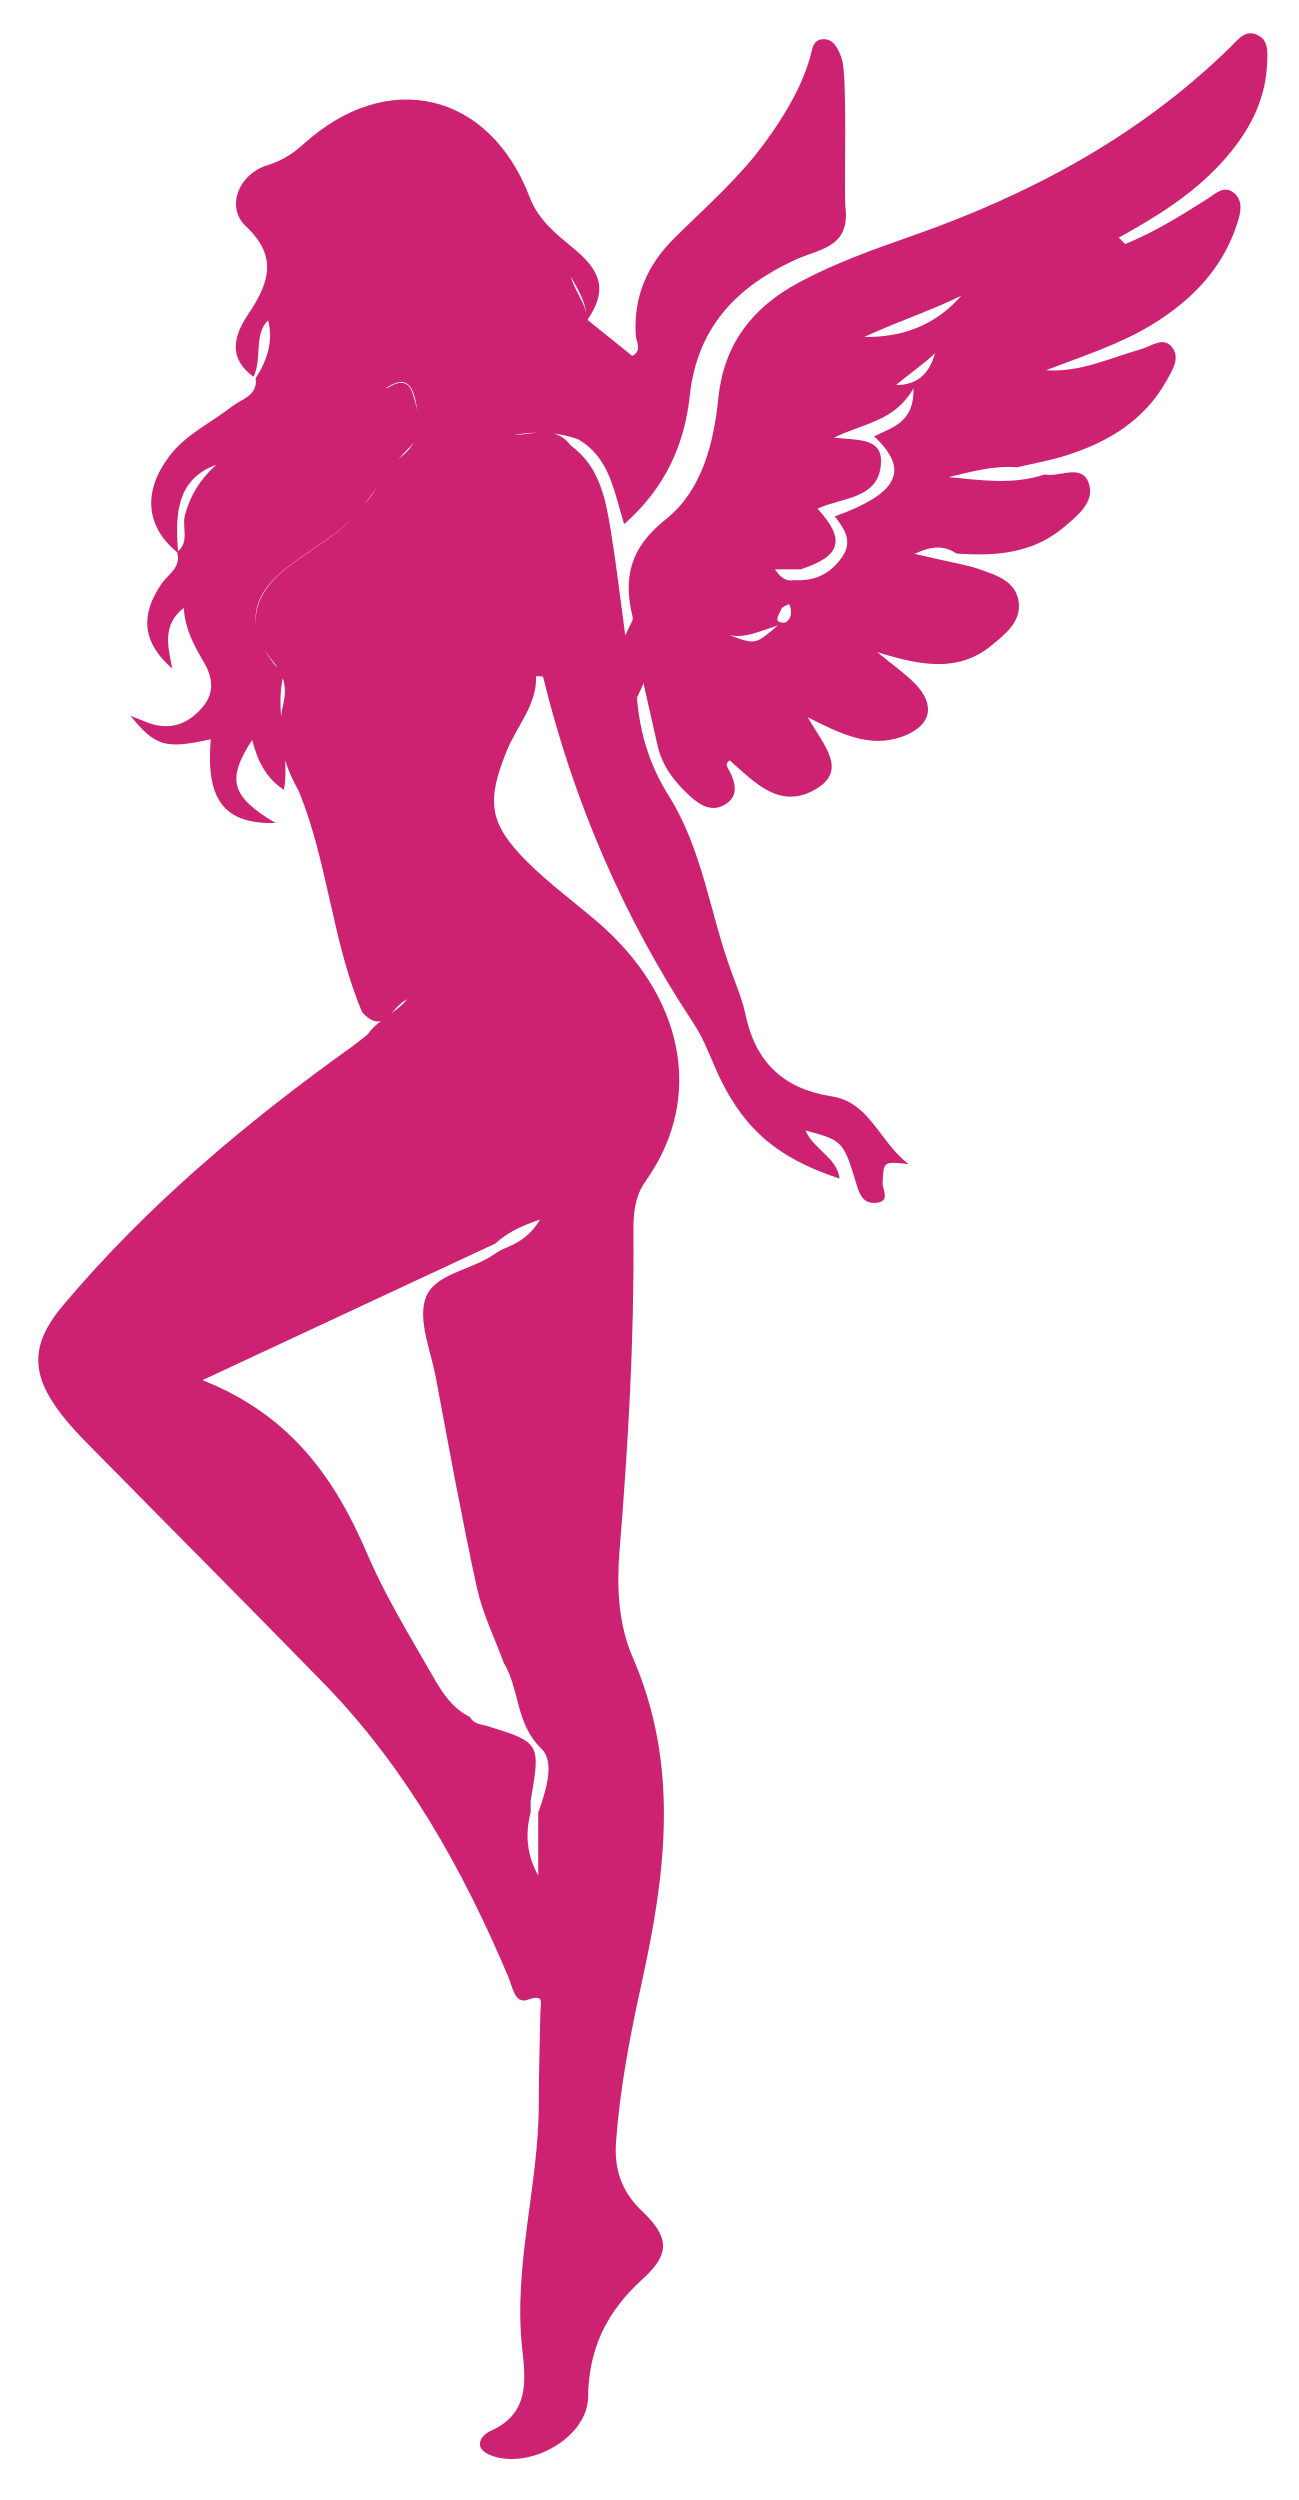
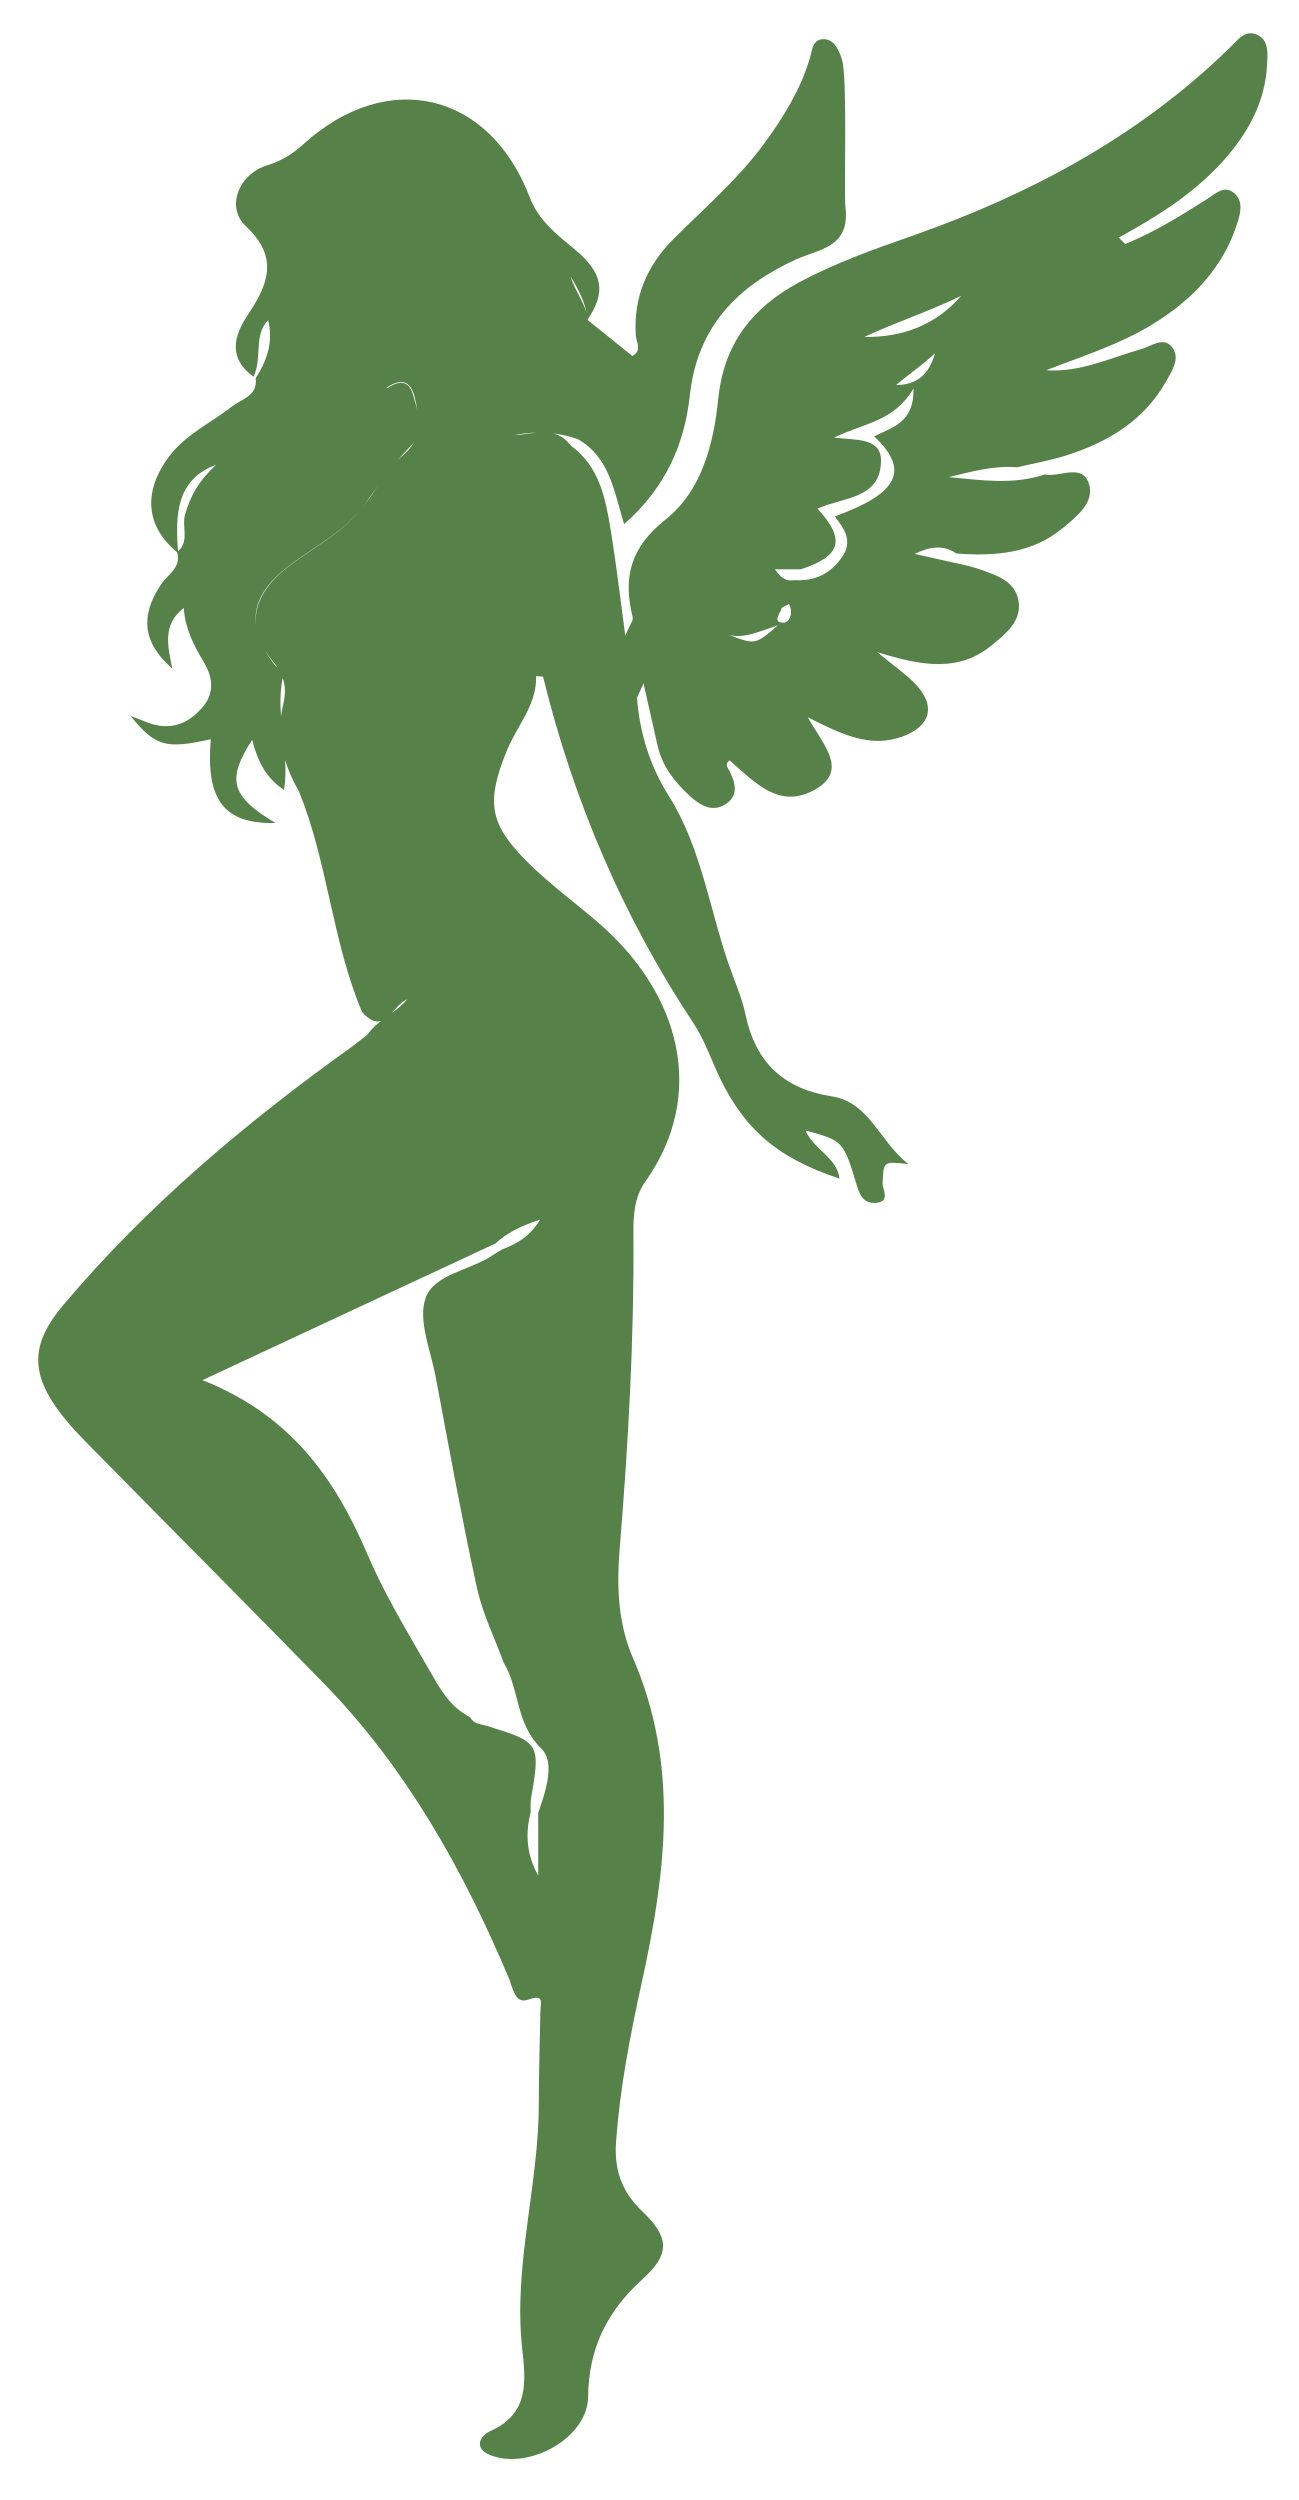
<svg xmlns="http://www.w3.org/2000/svg" version="1.1" width="129.98" height="250.20" viewBox="-3.83 -3.33 129.98 250.20">
-   <path d="M59.471 58.747C60.373 60.76 60.29 62.947 60.574 65.068C60.355 65.551 60.136 66.033 59.917 66.515C59.025 64.52 58.782 62.405 58.745 60.251C58.987 59.749 59.229 59.248 59.471 58.747Z" fill="#CC2271" />
-   <path d="M108.781 21.089C107.516 22.219 105.981 22.616 104.102 22.911C105.306 21.472 106.721 20.963 108.134 20.451C108.35 20.663 108.566 20.877 108.781 21.089Z" fill="#CC2271" />
-   <path d="M49.826 64.34C49.272 64.036 49.122 63.556 49.306 62.988C49.341 62.876 49.667 62.732 49.755 62.783C50.354 63.133 50.715 63.629 50.513 64.376C50.285 64.364 50.056 64.352 49.826 64.34Z" fill="#CC2271" />
-   <path d="M60.798 40.588C61.558 40.072 61.265 39.199 61.505 38.507C62.561 40.244 61.98 41.857 61.114 43.808C60.475 42.56 60.634 41.575 60.798 40.588Z" fill="#CC2271" />
-   <path d="M79.379 106.388C74.579 105.645 71.774 102.965 70.784 98.229C70.486 96.809 69.927 95.437 69.419 94.069C67.229 88.18 66.509 81.733 63.103 76.324C61.174 73.259 60.207 70.035 59.917 66.515C59.626 64.408 60.45 62.092 58.745 60.251C58.257 56.679 57.847 53.093 57.26 49.537C56.745 46.42 56.103 43.301 53.289 41.259C52.766 40.559 52.177 40.209 51.547 40.051C52.37 40.152 53.181 40.339 53.985 40.617C57.15 42.384 57.599 45.751 58.63 49.129C62.743 45.523 64.678 41.155 65.202 36.283C65.938 29.427 69.888 25.361 75.806 22.648C78.102 21.596 81.262 21.477 80.786 17.428C80.606 15.911 81.017 4.229 80.422 2.613C80.383 2.507 80.369 2.392 80.326 2.289C79.979 1.439 79.57 0.541 78.504 0.595C77.481 0.645 77.456 1.687 77.253 2.384C76.33 5.573 74.623 8.333 72.695 10.977C70.09 14.549 66.746 17.428 63.638 20.524C60.923 23.227 59.562 26.376 59.798 30.235C59.838 30.884 60.469 31.775 59.444 32.292C57.949 31.087 56.473 29.896 54.995 28.705C54.994 28.684 54.989 28.665 54.986 28.644C56.838 25.899 56.532 23.999 53.696 21.633C51.888 20.127 50.086 18.775 49.172 16.387C45.138 5.851 34.946 3.484 26.561 11.077C25.457 12.077 24.35 12.771 22.889 13.224C20.011 14.116 18.761 17.433 20.778 19.315C24.118 22.429 23.006 25.139 20.965 28.192C19.545 30.315 18.994 32.535 21.54 34.375C22.444 32.521 21.533 30.149 22.999 28.729C23.542 30.715 22.95 32.687 21.759 34.515C21.981 36.299 20.358 36.591 19.386 37.351C17.291 38.987 14.805 40.111 13.134 42.3C10.457 45.811 10.725 49.335 13.896 51.937C14.339 53.453 13.008 54.116 12.346 55.079C10.165 58.255 10.419 60.981 13.412 63.583C12.956 61.325 12.399 59.189 14.562 57.511C14.689 59.621 15.586 61.28 16.571 62.939C17.419 64.368 17.685 65.935 16.513 67.357C15.293 68.837 13.737 69.669 11.759 69.229C10.983 69.056 10.25 68.692 9.233 68.316C11.729 71.388 12.738 71.656 17.265 70.653C16.745 76.747 18.61 79.161 23.741 79.037C19.294 76.388 18.808 74.717 21.407 70.719C21.926 72.784 22.795 74.563 24.597 75.725C24.757 74.732 24.765 73.741 24.709 72.751C25.032 73.813 25.503 74.851 26.086 75.864C28.989 83.007 29.409 90.86 32.414 97.973C33.193 98.827 33.789 99.003 34.298 98.851C33.795 99.241 33.323 99.668 32.953 100.209C32.423 100.621 31.907 101.053 31.362 101.443C20.789 109.011 10.88 117.332 2.478 127.308C-0.826 131.232 -0.781 134.236 2.342 138.259C3.511 139.765 4.895 141.111 6.237 142.475C13.669 150.028 21.155 157.529 28.553 165.117C36.817 173.6 42.486 183.739 47.058 194.556C47.469 195.528 47.685 197.263 48.971 196.808C50.715 196.192 50.266 197.119 50.253 197.96C50.201 201.004 50.09 204.048 50.096 207.091C50.108 215.32 47.529 223.367 48.426 231.663C48.778 234.913 49.195 238.225 45.235 239.975C44.301 240.388 43.428 241.689 45.312 242.408C49.158 243.873 54.978 240.643 55.026 236.572C55.086 231.66 56.916 227.996 60.477 224.767C63.261 222.241 63.171 220.577 60.431 217.964C58.365 215.993 57.625 213.784 57.825 211.007C58.215 205.592 59.254 200.279 60.413 195.008C62.816 184.079 64.181 173.3 59.486 162.525C58.062 159.256 57.874 155.505 58.172 151.868C59.035 141.303 59.65 130.731 59.562 120.124C59.546 118.331 59.65 116.479 60.749 114.932C66.913 106.251 64.356 96.092 55.876 88.859C53.562 86.887 51.095 85.073 48.949 82.935C45.051 79.051 44.838 76.841 46.909 71.76C47.91 69.303 49.906 67.221 49.826 64.34C50.084 63.804 50.297 64.124 50.513 64.376C53.563 76.811 58.514 88.415 65.593 99.107C66.453 100.405 67.045 101.895 67.665 103.339C70.243 109.357 73.661 112.475 80.193 114.624C79.933 112.489 77.629 111.759 76.782 109.805C80.535 110.827 80.57 110.816 81.941 115.368C82.253 116.404 82.689 117.14 83.813 117.052C85.345 116.932 84.472 115.729 84.502 115.068C84.606 112.899 84.538 112.895 87.082 113.168C84.093 110.821 83.216 106.981 79.379 106.388ZM14.694 48.161C14.342 49.373 15.155 50.824 13.989 51.843C13.702 48.153 13.822 44.651 17.796 43.187C16.046 44.815 15.242 46.267 14.694 48.161ZM37.696 36.521C37.802 36.969 37.895 37.409 37.959 37.84C37.836 37.273 37.657 36.704 37.492 36.143C37.099 34.805 36.255 34.733 35.16 35.369C35.041 35.401 34.995 35.551 34.829 35.481C36.193 34.599 37.225 34.568 37.696 36.521ZM37.614 40.871C37.359 41.371 36.982 41.848 36.431 42.297C36.281 42.42 36.142 42.553 36.005 42.687C36.361 42.268 36.731 41.861 37.125 41.471C37.322 41.276 37.483 41.076 37.614 40.871ZM23.547 63.065C23.179 62.573 22.869 62.096 22.614 61.631C22.855 62.044 23.149 62.46 23.495 62.879C23.67 63.088 23.817 63.293 23.951 63.499C23.805 63.355 23.657 63.211 23.547 63.065ZM24.466 64.529C24.747 65.345 24.749 66.185 24.51 67.176C24.413 67.58 24.343 67.981 24.297 68.377C24.202 67.099 24.201 65.816 24.466 64.529ZM25.002 53.404C22.622 55.232 21.511 57.272 21.814 59.417C21.454 57.216 22.538 55.256 25.046 53.337C27.426 51.519 30.168 50.112 32.144 47.803C30.163 50.152 27.399 51.563 25.002 53.404ZM32.335 47.559C32.565 47.277 32.789 46.992 32.993 46.681C33.325 46.228 33.651 45.772 33.98 45.317C33.592 45.904 33.201 46.489 32.755 47.029C32.623 47.216 32.477 47.383 32.335 47.559ZM36.703 96.8C36.73 96.776 36.923 96.656 36.923 96.656C36.923 96.656 36.83 96.755 36.871 96.729C36.445 97.251 35.913 97.667 35.362 98.067C35.794 97.601 36.21 97.063 36.703 96.8ZM45.745 121.121C46.873 120.096 48.169 119.405 50.224 118.728C49.072 120.608 47.741 121.172 46.401 121.727C46.114 121.899 45.816 122.056 45.542 122.248C43.285 123.827 39.586 124.137 38.75 126.62C37.993 128.873 39.282 131.848 39.778 134.484C41.099 141.519 42.37 148.565 43.894 155.557C44.457 158.141 45.672 160.584 46.589 163.091C48.201 165.757 47.75 169.167 50.353 171.677C51.751 173.028 50.797 175.94 50.035 178.084C50.035 180.181 50.035 182.277 50.035 184.373C48.874 182.315 48.717 180.199 49.285 178.021C49.29 177.577 49.237 177.123 49.312 176.691C50.274 171.145 50.207 171.032 44.919 169.408C44.299 169.217 43.565 169.219 43.208 168.515C41.166 167.515 40.146 165.575 39.103 163.76C36.922 159.963 34.63 156.184 32.917 152.171C29.678 144.584 25.213 138.265 16.43 134.795C26.705 130.001 36.226 125.561 45.745 121.121ZM54.861 27.984C54.52 26.721 53.659 25.652 53.285 24.34C53.971 25.533 54.636 26.68 54.861 27.984ZM47.61 40.216C48.39 40.063 49.15 39.983 49.895 39.968C49.15 40.035 48.378 40.183 47.61 40.216Z" fill="#CC2271" />
-   <path d="M108.134 20.451C111.889 18.38 115.526 16.135 118.444 12.927C121 10.116 122.822 6.935 122.986 3.02C123.032 1.899 123.159 0.597 121.87 0.104C120.743 -0.327 120.034 0.672 119.32 1.373C110.209 10.295 99.277 16.139 87.354 20.311C83.534 21.647 79.73 23.005 76.145 24.928C71.453 27.444 68.608 31.1 68.055 36.56C67.593 41.112 66.397 45.795 62.783 48.661C59.246 51.468 58.511 54.456 59.481 58.409C59.508 58.515 59.477 58.633 59.471 58.747C59.537 60.906 59.177 63.14 60.574 65.068C61.044 67.148 61.511 69.228 61.983 71.307C62.453 73.369 63.701 74.947 65.209 76.329C66.242 77.277 67.487 78.034 68.841 77.116C70.113 76.254 69.765 74.993 69.169 73.814C69.005 73.49 68.638 73.139 69.194 72.769C71.658 74.901 74.124 77.727 77.718 75.703C81.129 73.784 78.57 71.243 77.013 68.453C80.507 70.237 83.284 71.509 86.41 70.409C89.369 69.368 89.883 67.263 87.71 65.051C86.797 64.123 85.705 63.369 83.962 61.933C88.533 63.371 92.183 63.924 95.427 61.244C96.798 60.111 98.417 58.867 98.11 56.848C97.796 54.784 95.833 54.223 94.147 53.628C92.989 53.22 91.753 53.031 90.552 52.744C89.605 52.531 88.658 52.316 87.712 52.103C89.158 51.403 90.542 51.135 91.885 52.065C95.737 52.348 99.473 52.087 102.602 49.463C103.966 48.317 105.731 46.941 105.159 45.115C104.49 42.976 102.246 44.472 100.734 44.153C97.567 45.211 94.349 44.73 91.122 44.419C93.371 43.884 95.597 43.242 97.95 43.439C99.59 43.051 101.259 42.763 102.861 42.255C107.043 40.929 110.665 38.773 112.891 34.811C113.481 33.763 114.334 32.489 113.453 31.399C112.586 30.325 111.402 31.324 110.367 31.617C107.245 32.501 104.245 33.963 100.867 33.724C104.525 32.297 108.272 31.141 111.62 29.063C115.556 26.619 118.619 23.424 120.033 18.905C120.326 17.97 120.597 16.828 119.733 16.041C118.715 15.112 117.811 16.063 117.025 16.56C114.369 18.241 111.708 19.905 108.781 21.089C107.865 21.32 106.974 21.64 106.641 21.729C106.936 21.667 107.619 21.184 108.134 20.451ZM69.177 60.237C70.685 60.559 72.041 59.912 74.026 59.251C71.769 61.2 71.769 61.2 69.177 60.237ZM74.589 58.987C73.422 58.969 74.234 58.093 74.365 57.609C74.418 57.408 74.826 57.303 75.13 57.12C75.626 58.044 75.144 58.993 74.589 58.987ZM83.657 40.342C87.23 43.704 86.122 46.04 79.722 48.348C80.644 49.56 81.547 50.788 80.48 52.367C79.291 54.121 77.707 54.851 75.656 54.731C74.915 54.872 74.37 54.583 73.731 53.652C74.719 53.652 75.506 53.652 76.291 53.652C80.349 52.349 80.842 50.663 77.984 47.578C80.478 46.417 84.318 46.651 84.342 42.792C84.357 40.449 81.838 40.732 79.647 40.467C82.535 39.032 85.674 38.88 87.59 35.544C87.686 38.992 85.417 39.443 83.657 40.342ZM85.857 35.2C87.133 34.105 88.54 33.175 89.74 32.028C89.19 34.068 87.963 35.215 85.857 35.2ZM82.671 30.392C85.881 28.897 89.221 27.805 92.373 26.27C89.835 29.183 86.534 30.449 82.671 30.392Z" fill="#CC2271" />
-   <path d="M44.16 82.667C44.16 82.667 57.298 87.236 58.283 99.075C59.269 110.914 40.843 114.464 40.843 114.464L42.441 93.098L44.16 82.667Z" fill="#CC2271" />
+   <path d="M59.471 58.747C60.373 60.76 60.29 62.947 60.574 65.068C60.355 65.551 60.136 66.033 59.917 66.515C59.025 64.52 58.782 62.405 58.745 60.251C58.987 59.749 59.229 59.248 59.471 58.747Z" fill="#568249" />
+   <path d="M108.781 21.089C107.516 22.219 105.981 22.616 104.102 22.911C105.306 21.472 106.721 20.963 108.134 20.451C108.35 20.663 108.566 20.877 108.781 21.089Z" fill="#568249" />
+   <path d="M49.826 64.34C49.272 64.036 49.122 63.556 49.306 62.988C49.341 62.876 49.667 62.732 49.755 62.783C50.354 63.133 50.715 63.629 50.513 64.376C50.285 64.364 50.056 64.352 49.826 64.34Z" fill="#568249" />
+   <path d="M60.798 40.588C61.558 40.072 61.265 39.199 61.505 38.507C62.561 40.244 61.98 41.857 61.114 43.808C60.475 42.56 60.634 41.575 60.798 40.588Z" fill="#568249" />
+   <path d="M79.379 106.388C74.579 105.645 71.774 102.965 70.784 98.229C70.486 96.809 69.927 95.437 69.419 94.069C67.229 88.18 66.509 81.733 63.103 76.324C61.174 73.259 60.207 70.035 59.917 66.515C59.626 64.408 60.45 62.092 58.745 60.251C58.257 56.679 57.847 53.093 57.26 49.537C56.745 46.42 56.103 43.301 53.289 41.259C52.766 40.559 52.177 40.209 51.547 40.051C52.37 40.152 53.181 40.339 53.985 40.617C57.15 42.384 57.599 45.751 58.63 49.129C62.743 45.523 64.678 41.155 65.202 36.283C65.938 29.427 69.888 25.361 75.806 22.648C78.102 21.596 81.262 21.477 80.786 17.428C80.606 15.911 81.017 4.229 80.422 2.613C80.383 2.507 80.369 2.392 80.326 2.289C79.979 1.439 79.57 0.541 78.504 0.595C77.481 0.645 77.456 1.687 77.253 2.384C76.33 5.573 74.623 8.333 72.695 10.977C70.09 14.549 66.746 17.428 63.638 20.524C60.923 23.227 59.562 26.376 59.798 30.235C59.838 30.884 60.469 31.775 59.444 32.292C57.949 31.087 56.473 29.896 54.995 28.705C54.994 28.684 54.989 28.665 54.986 28.644C56.838 25.899 56.532 23.999 53.696 21.633C51.888 20.127 50.086 18.775 49.172 16.387C45.138 5.851 34.946 3.484 26.561 11.077C25.457 12.077 24.35 12.771 22.889 13.224C20.011 14.116 18.761 17.433 20.778 19.315C24.118 22.429 23.006 25.139 20.965 28.192C19.545 30.315 18.994 32.535 21.54 34.375C22.444 32.521 21.533 30.149 22.999 28.729C23.542 30.715 22.95 32.687 21.759 34.515C21.981 36.299 20.358 36.591 19.386 37.351C17.291 38.987 14.805 40.111 13.134 42.3C10.457 45.811 10.725 49.335 13.896 51.937C14.339 53.453 13.008 54.116 12.346 55.079C10.165 58.255 10.419 60.981 13.412 63.583C12.956 61.325 12.399 59.189 14.562 57.511C14.689 59.621 15.586 61.28 16.571 62.939C17.419 64.368 17.685 65.935 16.513 67.357C15.293 68.837 13.737 69.669 11.759 69.229C10.983 69.056 10.25 68.692 9.233 68.316C11.729 71.388 12.738 71.656 17.265 70.653C16.745 76.747 18.61 79.161 23.741 79.037C19.294 76.388 18.808 74.717 21.407 70.719C21.926 72.784 22.795 74.563 24.597 75.725C24.757 74.732 24.765 73.741 24.709 72.751C25.032 73.813 25.503 74.851 26.086 75.864C28.989 83.007 29.409 90.86 32.414 97.973C33.193 98.827 33.789 99.003 34.298 98.851C33.795 99.241 33.323 99.668 32.953 100.209C32.423 100.621 31.907 101.053 31.362 101.443C20.789 109.011 10.88 117.332 2.478 127.308C-0.826 131.232 -0.781 134.236 2.342 138.259C3.511 139.765 4.895 141.111 6.237 142.475C13.669 150.028 21.155 157.529 28.553 165.117C36.817 173.6 42.486 183.739 47.058 194.556C47.469 195.528 47.685 197.263 48.971 196.808C50.715 196.192 50.266 197.119 50.253 197.96C50.201 201.004 50.09 204.048 50.096 207.091C50.108 215.32 47.529 223.367 48.426 231.663C48.778 234.913 49.195 238.225 45.235 239.975C44.301 240.388 43.428 241.689 45.312 242.408C49.158 243.873 54.978 240.643 55.026 236.572C55.086 231.66 56.916 227.996 60.477 224.767C63.261 222.241 63.171 220.577 60.431 217.964C58.365 215.993 57.625 213.784 57.825 211.007C58.215 205.592 59.254 200.279 60.413 195.008C62.816 184.079 64.181 173.3 59.486 162.525C58.062 159.256 57.874 155.505 58.172 151.868C59.035 141.303 59.65 130.731 59.562 120.124C59.546 118.331 59.65 116.479 60.749 114.932C66.913 106.251 64.356 96.092 55.876 88.859C53.562 86.887 51.095 85.073 48.949 82.935C45.051 79.051 44.838 76.841 46.909 71.76C47.91 69.303 49.906 67.221 49.826 64.34C50.084 63.804 50.297 64.124 50.513 64.376C53.563 76.811 58.514 88.415 65.593 99.107C66.453 100.405 67.045 101.895 67.665 103.339C70.243 109.357 73.661 112.475 80.193 114.624C79.933 112.489 77.629 111.759 76.782 109.805C80.535 110.827 80.57 110.816 81.941 115.368C82.253 116.404 82.689 117.14 83.813 117.052C85.345 116.932 84.472 115.729 84.502 115.068C84.606 112.899 84.538 112.895 87.082 113.168C84.093 110.821 83.216 106.981 79.379 106.388ZM14.694 48.161C14.342 49.373 15.155 50.824 13.989 51.843C13.702 48.153 13.822 44.651 17.796 43.187C16.046 44.815 15.242 46.267 14.694 48.161ZM37.696 36.521C37.802 36.969 37.895 37.409 37.959 37.84C37.836 37.273 37.657 36.704 37.492 36.143C37.099 34.805 36.255 34.733 35.16 35.369C35.041 35.401 34.995 35.551 34.829 35.481C36.193 34.599 37.225 34.568 37.696 36.521ZM37.614 40.871C37.359 41.371 36.982 41.848 36.431 42.297C36.281 42.42 36.142 42.553 36.005 42.687C36.361 42.268 36.731 41.861 37.125 41.471C37.322 41.276 37.483 41.076 37.614 40.871ZM23.547 63.065C23.179 62.573 22.869 62.096 22.614 61.631C22.855 62.044 23.149 62.46 23.495 62.879C23.67 63.088 23.817 63.293 23.951 63.499C23.805 63.355 23.657 63.211 23.547 63.065ZM24.466 64.529C24.747 65.345 24.749 66.185 24.51 67.176C24.413 67.58 24.343 67.981 24.297 68.377C24.202 67.099 24.201 65.816 24.466 64.529ZM25.002 53.404C22.622 55.232 21.511 57.272 21.814 59.417C21.454 57.216 22.538 55.256 25.046 53.337C27.426 51.519 30.168 50.112 32.144 47.803C30.163 50.152 27.399 51.563 25.002 53.404ZM32.335 47.559C32.565 47.277 32.789 46.992 32.993 46.681C33.325 46.228 33.651 45.772 33.98 45.317C33.592 45.904 33.201 46.489 32.755 47.029C32.623 47.216 32.477 47.383 32.335 47.559ZM36.703 96.8C36.73 96.776 36.923 96.656 36.923 96.656C36.923 96.656 36.83 96.755 36.871 96.729C36.445 97.251 35.913 97.667 35.362 98.067C35.794 97.601 36.21 97.063 36.703 96.8ZM45.745 121.121C46.873 120.096 48.169 119.405 50.224 118.728C49.072 120.608 47.741 121.172 46.401 121.727C46.114 121.899 45.816 122.056 45.542 122.248C43.285 123.827 39.586 124.137 38.75 126.62C37.993 128.873 39.282 131.848 39.778 134.484C41.099 141.519 42.37 148.565 43.894 155.557C44.457 158.141 45.672 160.584 46.589 163.091C48.201 165.757 47.75 169.167 50.353 171.677C51.751 173.028 50.797 175.94 50.035 178.084C50.035 180.181 50.035 182.277 50.035 184.373C48.874 182.315 48.717 180.199 49.285 178.021C49.29 177.577 49.237 177.123 49.312 176.691C50.274 171.145 50.207 171.032 44.919 169.408C44.299 169.217 43.565 169.219 43.208 168.515C41.166 167.515 40.146 165.575 39.103 163.76C36.922 159.963 34.63 156.184 32.917 152.171C29.678 144.584 25.213 138.265 16.43 134.795C26.705 130.001 36.226 125.561 45.745 121.121ZM54.861 27.984C54.52 26.721 53.659 25.652 53.285 24.34C53.971 25.533 54.636 26.68 54.861 27.984ZM47.61 40.216C48.39 40.063 49.15 39.983 49.895 39.968C49.15 40.035 48.378 40.183 47.61 40.216Z" fill="#568249" />
+   <path d="M108.134 20.451C111.889 18.38 115.526 16.135 118.444 12.927C121 10.116 122.822 6.935 122.986 3.02C123.032 1.899 123.159 0.597 121.87 0.104C120.743 -0.327 120.034 0.672 119.32 1.373C110.209 10.295 99.277 16.139 87.354 20.311C83.534 21.647 79.73 23.005 76.145 24.928C71.453 27.444 68.608 31.1 68.055 36.56C67.593 41.112 66.397 45.795 62.783 48.661C59.246 51.468 58.511 54.456 59.481 58.409C59.508 58.515 59.477 58.633 59.471 58.747C59.537 60.906 59.177 63.14 60.574 65.068C61.044 67.148 61.511 69.228 61.983 71.307C62.453 73.369 63.701 74.947 65.209 76.329C66.242 77.277 67.487 78.034 68.841 77.116C70.113 76.254 69.765 74.993 69.169 73.814C69.005 73.49 68.638 73.139 69.194 72.769C71.658 74.901 74.124 77.727 77.718 75.703C81.129 73.784 78.57 71.243 77.013 68.453C80.507 70.237 83.284 71.509 86.41 70.409C89.369 69.368 89.883 67.263 87.71 65.051C86.797 64.123 85.705 63.369 83.962 61.933C88.533 63.371 92.183 63.924 95.427 61.244C96.798 60.111 98.417 58.867 98.11 56.848C97.796 54.784 95.833 54.223 94.147 53.628C92.989 53.22 91.753 53.031 90.552 52.744C89.605 52.531 88.658 52.316 87.712 52.103C89.158 51.403 90.542 51.135 91.885 52.065C95.737 52.348 99.473 52.087 102.602 49.463C103.966 48.317 105.731 46.941 105.159 45.115C104.49 42.976 102.246 44.472 100.734 44.153C97.567 45.211 94.349 44.73 91.122 44.419C93.371 43.884 95.597 43.242 97.95 43.439C99.59 43.051 101.259 42.763 102.861 42.255C107.043 40.929 110.665 38.773 112.891 34.811C113.481 33.763 114.334 32.489 113.453 31.399C112.586 30.325 111.402 31.324 110.367 31.617C107.245 32.501 104.245 33.963 100.867 33.724C104.525 32.297 108.272 31.141 111.62 29.063C115.556 26.619 118.619 23.424 120.033 18.905C120.326 17.97 120.597 16.828 119.733 16.041C118.715 15.112 117.811 16.063 117.025 16.56C114.369 18.241 111.708 19.905 108.781 21.089C107.865 21.32 106.974 21.64 106.641 21.729C106.936 21.667 107.619 21.184 108.134 20.451ZM69.177 60.237C70.685 60.559 72.041 59.912 74.026 59.251C71.769 61.2 71.769 61.2 69.177 60.237ZM74.589 58.987C73.422 58.969 74.234 58.093 74.365 57.609C74.418 57.408 74.826 57.303 75.13 57.12C75.626 58.044 75.144 58.993 74.589 58.987ZM83.657 40.342C87.23 43.704 86.122 46.04 79.722 48.348C80.644 49.56 81.547 50.788 80.48 52.367C79.291 54.121 77.707 54.851 75.656 54.731C74.915 54.872 74.37 54.583 73.731 53.652C74.719 53.652 75.506 53.652 76.291 53.652C80.349 52.349 80.842 50.663 77.984 47.578C80.478 46.417 84.318 46.651 84.342 42.792C84.357 40.449 81.838 40.732 79.647 40.467C82.535 39.032 85.674 38.88 87.59 35.544C87.686 38.992 85.417 39.443 83.657 40.342ZM85.857 35.2C87.133 34.105 88.54 33.175 89.74 32.028C89.19 34.068 87.963 35.215 85.857 35.2ZM82.671 30.392C85.881 28.897 89.221 27.805 92.373 26.27C89.835 29.183 86.534 30.449 82.671 30.392Z" fill="#568249" />
+   <path d="M44.16 82.667C44.16 82.667 57.298 87.236 58.283 99.075C59.269 110.914 40.843 114.464 40.843 114.464L42.441 93.098L44.16 82.667Z" fill="#568249" />
</svg>
